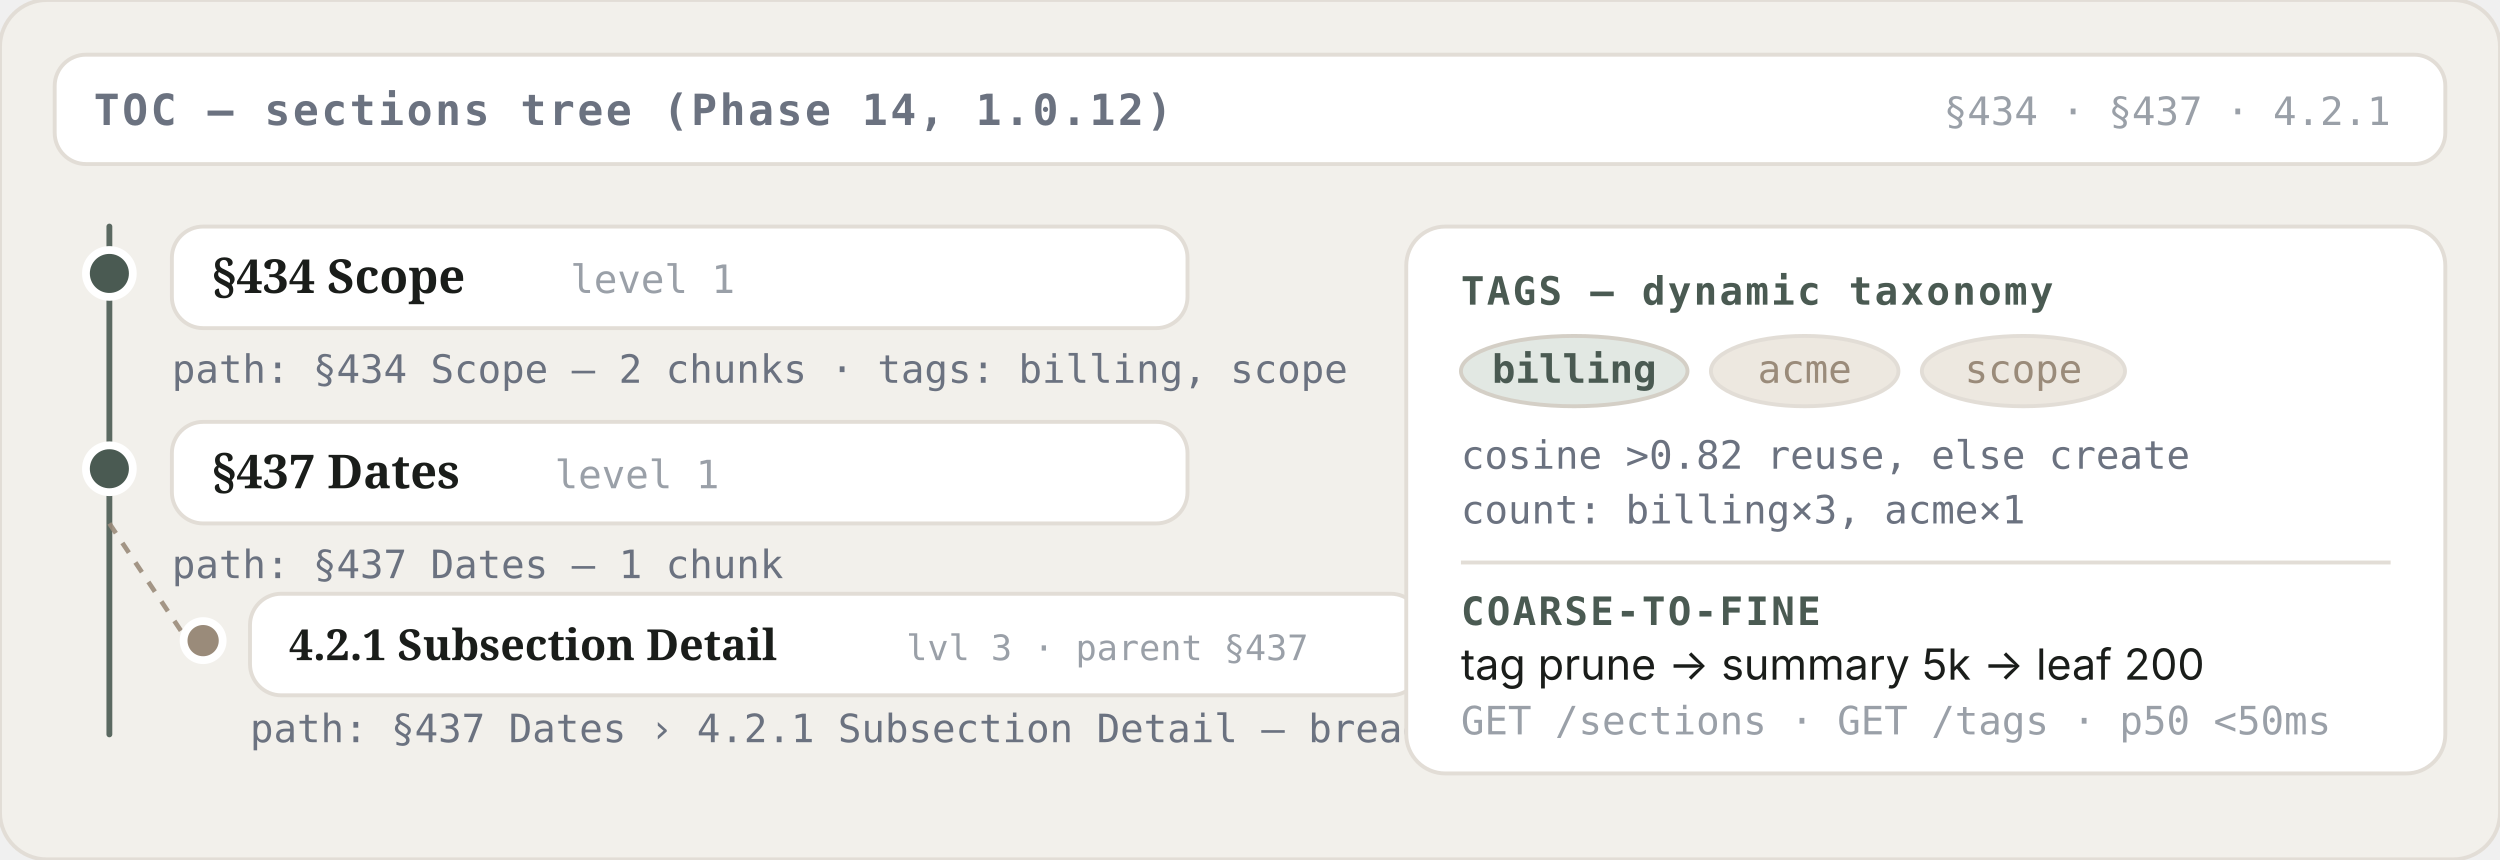
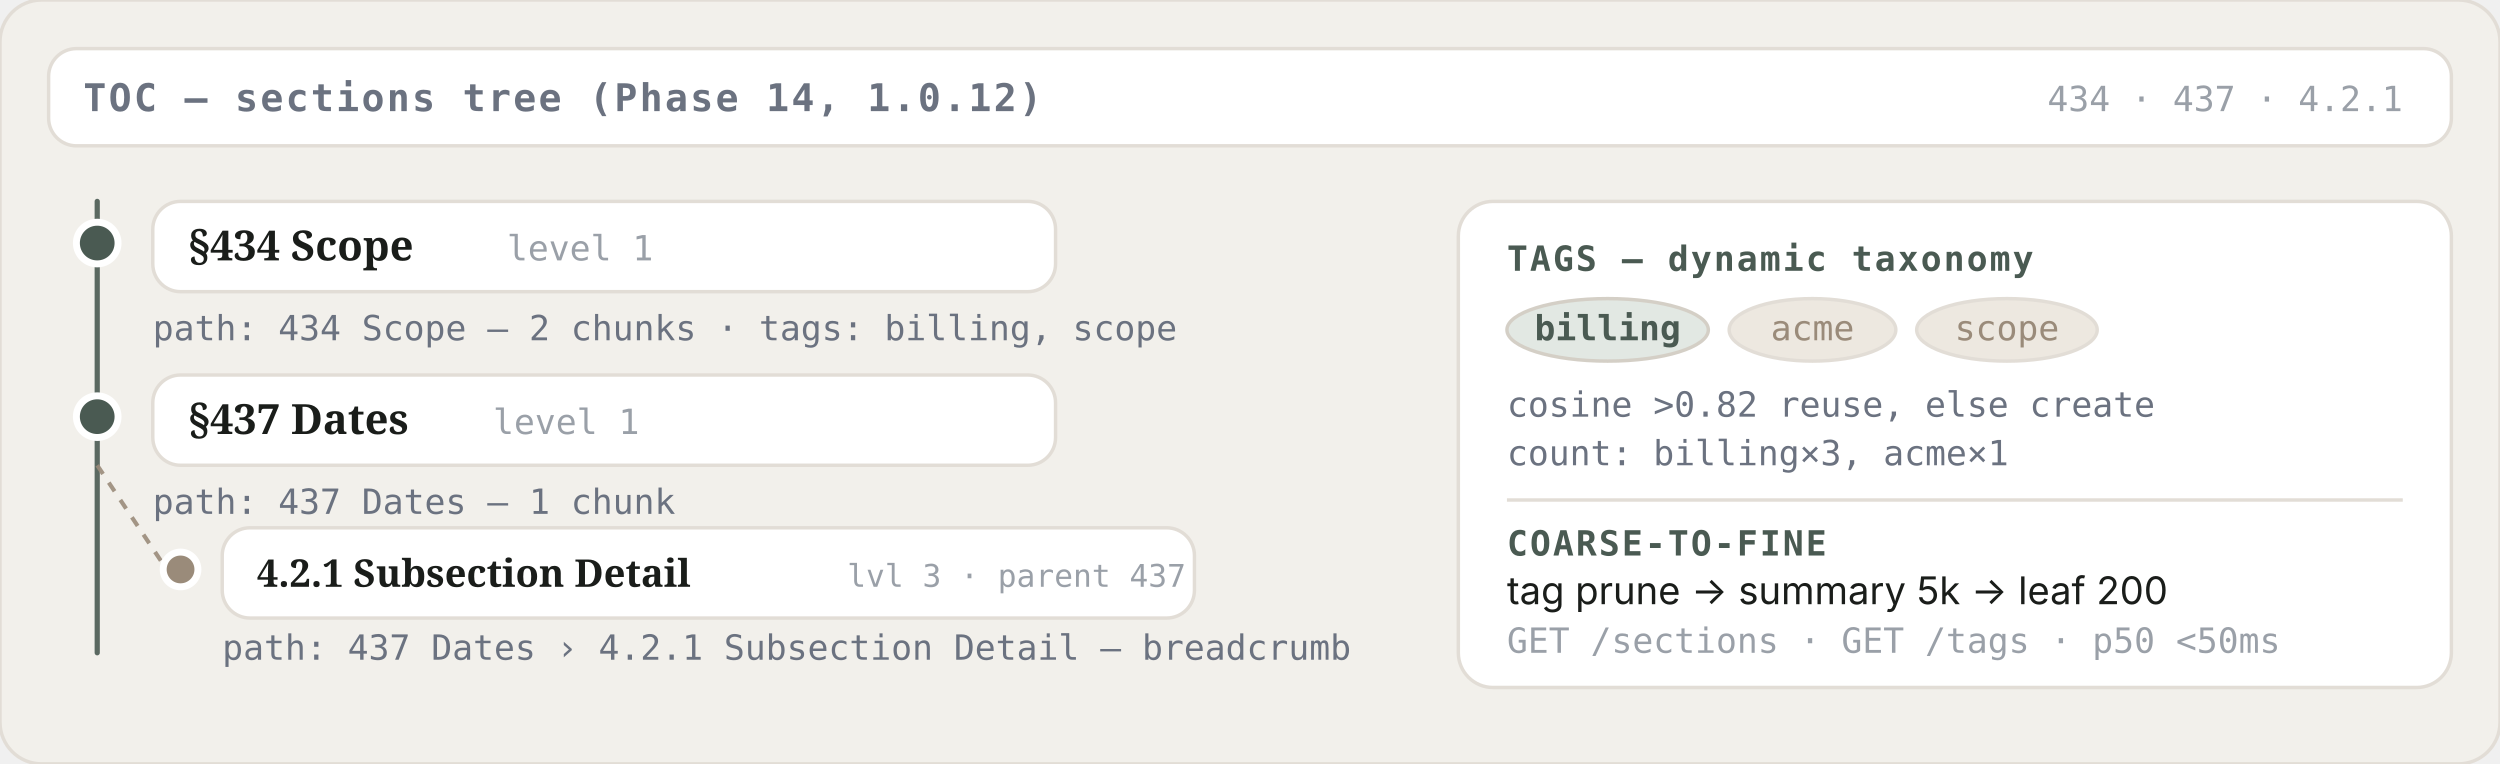
- <svg xmlns="http://www.w3.org/2000/svg" width="640" height="220" viewBox="0 0 640 220" role="img" aria-labelledby="title desc">
-   <rect width="640" height="220" rx="12" fill="#F2F0EB" stroke="#e2ddd6" />
-   <rect x="14" y="14" width="612" height="28" rx="8" fill="#ffffff" stroke="#e2ddd6" />
+ <svg xmlns="http://www.w3.org/2000/svg" width="720" height="220" viewBox="0 0 720 220" role="img" aria-labelledby="title desc">
+   <rect width="720" height="220" rx="12" fill="#F2F0EB" stroke="#e2ddd6" />
+   <rect x="14" y="14" width="692" height="28" rx="8" fill="#ffffff" stroke="#e2ddd6" />
  <text x="24" y="32" font-family="ui-monospace,Menlo,monospace" font-size="11" letter-spacing="0.06em" fill="#6b7280" font-weight="700">TOC — sections tree (Phase 14, 1.0.12)</text>
-   <text x="612" y="32" text-anchor="end" font-family="ui-monospace,Menlo,monospace" font-size="10" fill="#9aa0a8">§434 · §437 · 4.2.1</text>
+   <text x="692" y="32" text-anchor="end" font-family="ui-monospace,Menlo,monospace" font-size="10" fill="#9aa0a8">434 · 437 · 4.2.1</text>
  <line x1="28" y1="58" x2="28" y2="188" stroke="#4A5A52" stroke-width="1.5" stroke-linecap="round" opacity="0.9" />
  <circle cx="28" cy="70" r="6" fill="#4A5A52" stroke="#ffffff" stroke-width="2" />
  <rect x="44" y="58" width="260" height="26" rx="8" fill="#ffffff" stroke="#e2ddd6" />
  <text x="54" y="75" font-family="Georgia,serif" font-size="12" fill="#1a1d1a" font-weight="700">§434 Scope</text>
  <text x="54" y="75" dx="92" font-family="ui-monospace,Menlo,monospace" font-size="10" fill="#9aa0a8">level 1</text>
-   <text x="44" y="98" font-family="ui-monospace,Menlo,monospace" font-size="10" fill="#6b7280">path: §434 Scope — 2 chunks · tags: billing, scope</text>
+   <text x="44" y="98" font-family="ui-monospace,Menlo,monospace" font-size="10" fill="#6b7280">path: 434 Scope — 2 chunks · tags: billing, scope</text>
  <circle cx="28" cy="120" r="6" fill="#4A5A52" stroke="#ffffff" stroke-width="2" />
  <rect x="44" y="108" width="260" height="26" rx="8" fill="#ffffff" stroke="#e2ddd6" />
  <text x="54" y="125" font-family="Georgia,serif" font-size="12" fill="#1a1d1a" font-weight="700">§437 Dates</text>
  <text x="54" y="125" dx="88" font-family="ui-monospace,Menlo,monospace" font-size="10" fill="#9aa0a8">level 1</text>
-   <text x="44" y="148" font-family="ui-monospace,Menlo,monospace" font-size="10" fill="#6b7280">path: §437 Dates — 1 chunk</text>
+   <text x="44" y="148" font-family="ui-monospace,Menlo,monospace" font-size="10" fill="#6b7280">path: 437 Dates — 1 chunk</text>
  <line x1="28" y1="134" x2="48" y2="164" stroke="#9A8B7A" stroke-width="1.2" stroke-dasharray="3 3" opacity="0.9" />
  <circle cx="52" cy="164" r="5" fill="#9A8B7A" stroke="#ffffff" stroke-width="2" />
-   <rect x="64" y="152" width="300" height="26" rx="8" fill="#ffffff" stroke="#e2ddd6" />
+   <rect x="64" y="152" width="280" height="26" rx="8" fill="#ffffff" stroke="#e2ddd6" />
  <text x="74" y="169" font-family="Georgia,serif" font-size="11" fill="#1a1d1a" font-weight="600">4.2.1 Subsection Detail</text>
-   <text x="74" y="169" dx="158" font-family="ui-monospace,Menlo,monospace" font-size="9" fill="#9aa0a8">lvl 3 · parent §437</text>
-   <text x="64" y="190" font-family="ui-monospace,Menlo,monospace" font-size="10" fill="#6b7280">path: §437 Dates › 4.2.1 Subsection Detail — breadcrumb</text>
-   <rect x="360" y="58" width="266" height="140" rx="10" fill="#ffffff" stroke="#e2ddd6" />
-   <text x="374" y="78" font-family="ui-monospace,Menlo,monospace" font-size="10" letter-spacing="0.06em" fill="#4A5A52" font-weight="700">TAGS — dynamic taxonomy</text>
+   <text x="74" y="169" dx="170" font-family="ui-monospace,Menlo,monospace" font-size="9" fill="#9aa0a8">lvl 3 · parent 437</text>
+   <text x="64" y="190" font-family="ui-monospace,Menlo,monospace" font-size="10" fill="#6b7280">path: 437 Dates › 4.2.1 Subsection Detail — breadcrumb</text>
+   <rect x="420" y="58" width="286" height="140" rx="10" fill="#ffffff" stroke="#e2ddd6" />
+   <text x="434" y="78" font-family="ui-monospace,Menlo,monospace" font-size="10" letter-spacing="0.06em" fill="#4A5A52" font-weight="700">TAGS — dynamic taxonomy</text>
  <g font-family="ui-monospace,Menlo,monospace" font-size="10">
-     <rect x="374" y="86" width="58" height="18" rx="999" fill="#E2E8E3" stroke="#d4cfc6" />
-     <text x="403" y="98" text-anchor="middle" fill="#4A5A52" font-weight="700">billing</text>
-     <rect x="438" y="86" width="48" height="18" rx="999" fill="#EDE8E0" stroke="#e2ddd6" />
-     <text x="462" y="98" text-anchor="middle" fill="#9A8B7A">acme</text>
-     <rect x="492" y="86" width="52" height="18" rx="999" fill="#EDE8E0" stroke="#e2ddd6" />
-     <text x="518" y="98" text-anchor="middle" fill="#9A8B7A">scope</text>
+     <rect x="434" y="86" width="58" height="18" rx="999" fill="#E2E8E3" stroke="#d4cfc6" />
+     <text x="463" y="98" text-anchor="middle" fill="#4A5A52" font-weight="700">billing</text>
+     <rect x="498" y="86" width="48" height="18" rx="999" fill="#EDE8E0" stroke="#e2ddd6" />
+     <text x="522" y="98" text-anchor="middle" fill="#9A8B7A">acme</text>
+     <rect x="552" y="86" width="52" height="18" rx="999" fill="#EDE8E0" stroke="#e2ddd6" />
+     <text x="578" y="98" text-anchor="middle" fill="#9A8B7A">scope</text>
  </g>
-   <text x="374" y="120" font-family="ui-monospace,Menlo,monospace" font-size="10" fill="#6b7280">cosine &gt;0.82 reuse, else create</text>
-   <text x="374" y="134" font-family="ui-monospace,Menlo,monospace" font-size="10" fill="#6b7280">count: billing×3, acme×1</text>
-   <line x1="374" y1="144" x2="612" y2="144" stroke="#e2ddd6" />
-   <text x="374" y="160" font-family="ui-monospace,Menlo,monospace" font-size="10" letter-spacing="0.06em" fill="#4A5A52" font-weight="700">COARSE-TO-FINE</text>
-   <text x="374" y="174" font-family="system-ui,Inter,sans-serif" font-size="11" fill="#1a1d1a">tag prune → summary 5k → leaf 200</text>
-   <text x="374" y="188" font-family="ui-monospace,Menlo,monospace" font-size="10" fill="#9aa0a8">GET /sections · GET /tags · p50 &lt;50ms</text>
+   <text x="434" y="120" font-family="ui-monospace,Menlo,monospace" font-size="10" fill="#6b7280">cosine &gt;0.82 reuse, else create</text>
+   <text x="434" y="134" font-family="ui-monospace,Menlo,monospace" font-size="10" fill="#6b7280">count: billing×3, acme×1</text>
+   <line x1="434" y1="144" x2="692" y2="144" stroke="#e2ddd6" />
+   <text x="434" y="160" font-family="ui-monospace,Menlo,monospace" font-size="10" letter-spacing="0.06em" fill="#4A5A52" font-weight="700">COARSE-TO-FINE</text>
+   <text x="434" y="174" font-family="system-ui,Inter,sans-serif" font-size="11" fill="#1a1d1a">tag prune → summary 5k → leaf 200</text>
+   <text x="434" y="188" font-family="ui-monospace,Menlo,monospace" font-size="10" fill="#9aa0a8">GET /sections · GET /tags · p50 &lt;50ms</text>
</svg>
